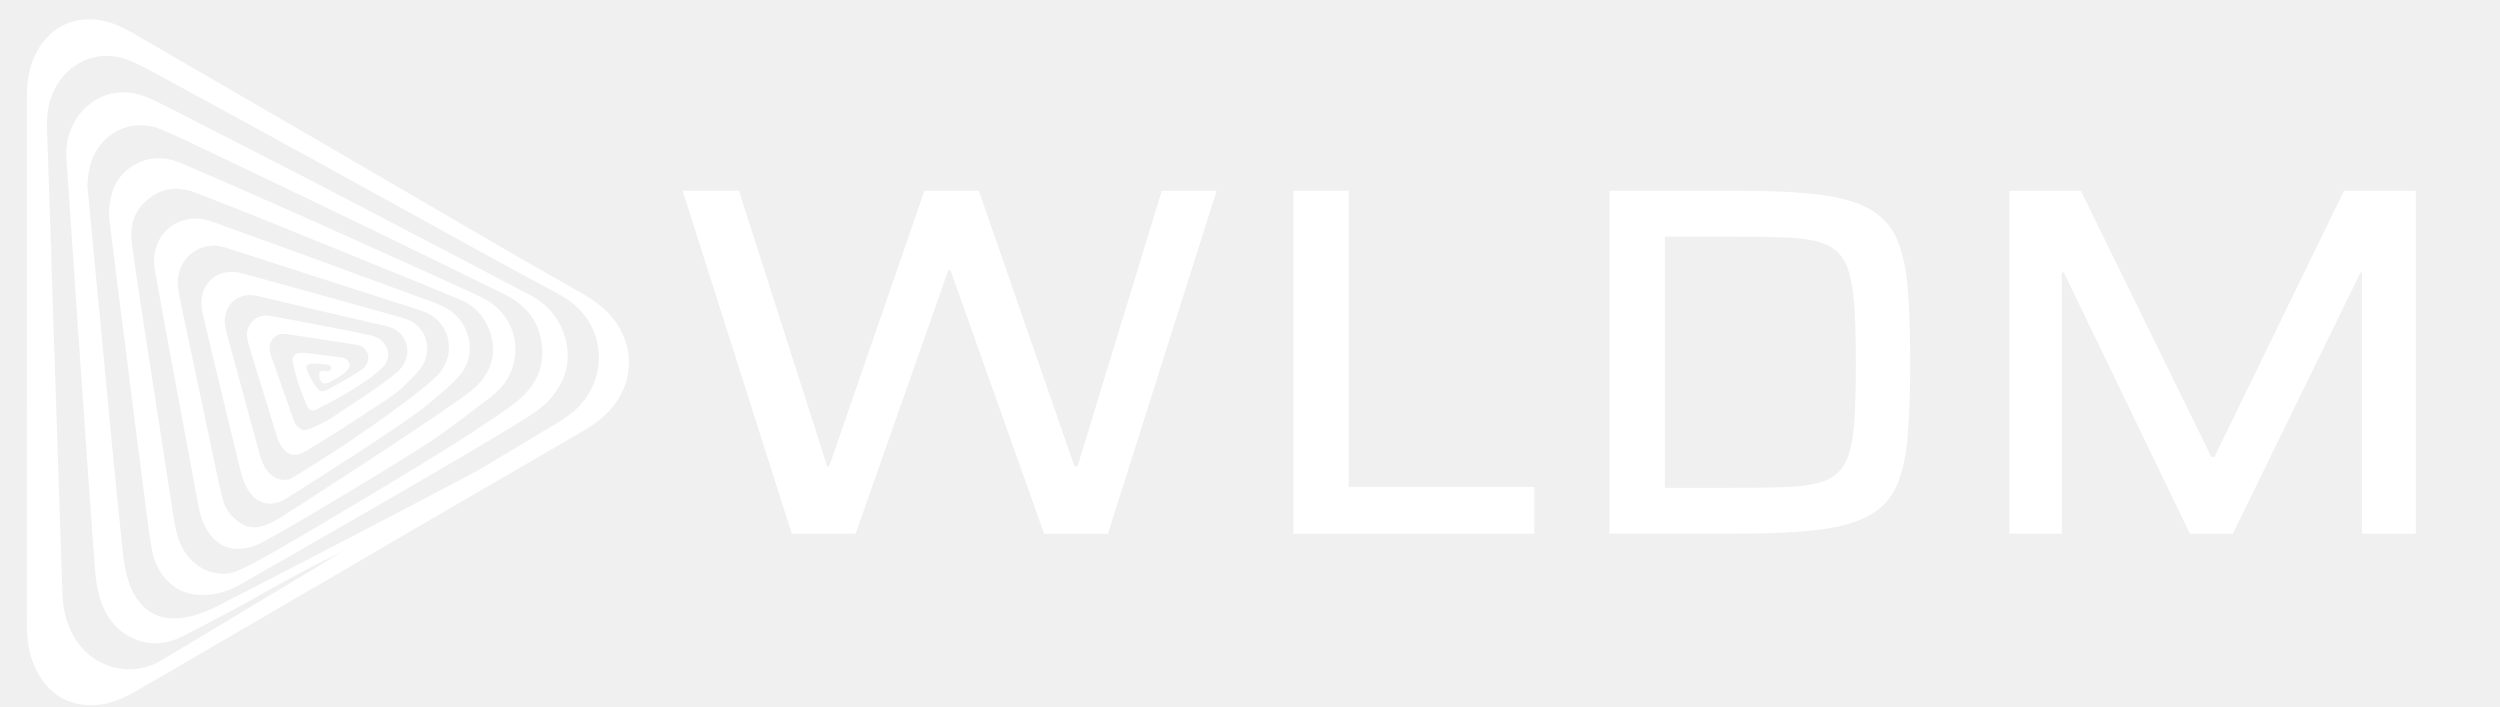
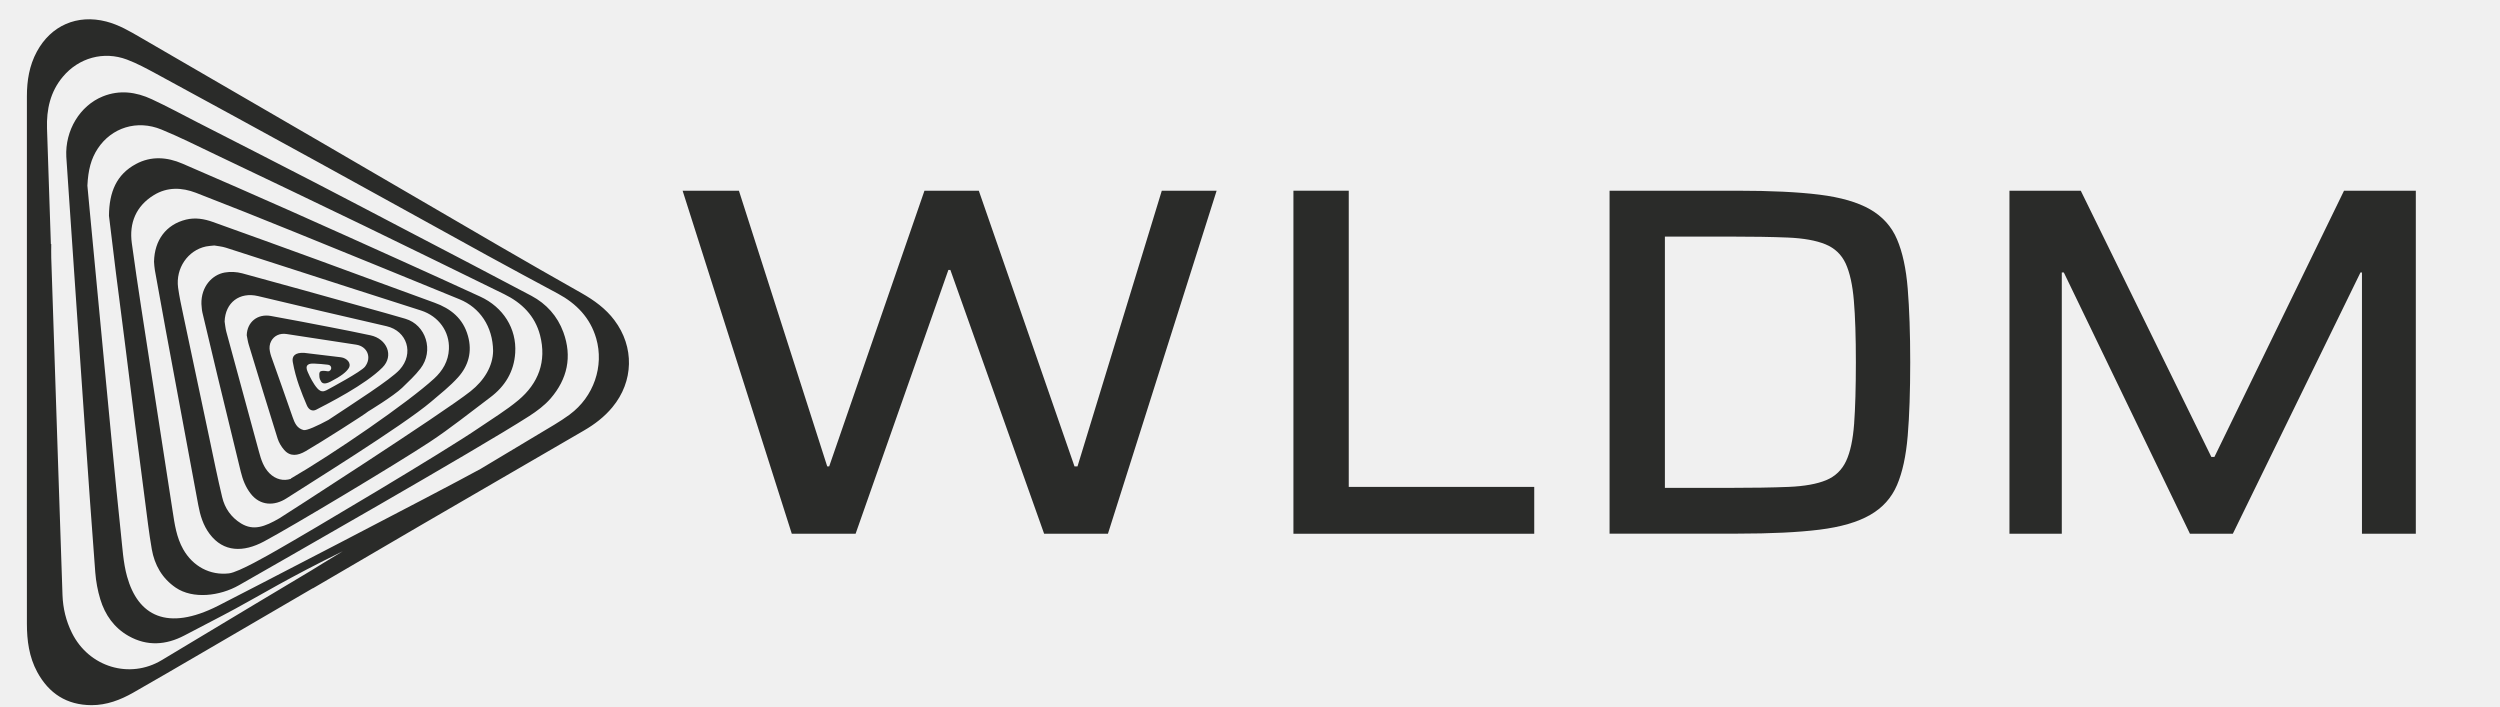
<svg xmlns="http://www.w3.org/2000/svg" id="Layer_2" data-name="Layer 2" viewBox="185 210 460 130">
  <defs>
    <style>
      .cls-1 {
        fill: none;
      }

      .cls-2 {
        clip-path: url(#clippath-1);
      }

      .cls-3 {
-         fill: #ffffff;
+         fill: #2a2b29;
      }

      .cls-4 {
        clip-path: url(#clippath);
      }
    </style>
    <clipPath id="clippath">
      <rect class="cls-1" width="841.89" height="595.28" />
    </clipPath>
    <clipPath id="clippath-1">
      <rect class="cls-1" width="841.89" height="595.28" />
    </clipPath>
  </defs>
  <g id="Layer_1-2" data-name="Layer 1">
    <g>
      <g class="cls-4">
        <path class="cls-3" d="M244.1,280.47s0,0,0,0c0,0-.01-.02-.02-.02-.01-.02-.02-.02.01.02" />
        <path class="cls-3" d="M289.81,286.29c-1.8,1.32-3.77,2.42-5.69,3.58-3.21,1.93-6.85,4.11-10.7,6.41-7.44,4.1-45.57,23.81-48.32,25.2-9.4,4.75-14.72,1.77-16.72-5.4-.72-2.59-.85-5.35-1.15-8.05-.56-5.19-1.05-10.4-1.56-15.6-.5-5.12-.99-10.24-1.47-15.37-.91-9.54-1.82-19.08-2.72-28.61-.16-1.65-.31-3.31-.4-4.29.14-2.88.67-4.94,1.9-6.81,2.54-3.86,7.22-5.37,11.72-3.52,3.36,1.38,6.62,3.02,9.91,4.59,9.19,4.38,18.38,8.77,27.55,13.2,8.55,4.13,17.06,8.34,25.6,12.5,3.27,1.6,5.68,3.99,6.61,7.56,1.24,4.8-.28,8.86-4.01,11.97-2.24,1.87-4.77,3.39-7.19,5.05-6.5,4.45-31.16,19.08-37.17,22.5-1.49.85-7.08,4.09-8.86,4.3-3.49.41-6.65-1.29-8.43-4.43-1.24-2.2-1.58-4.62-1.95-7.05-1.3-8.5-2.64-17-3.94-25.51-1.21-7.93-2.49-15.85-3.57-23.79-.5-3.67.76-6.79,4.04-8.81,2.5-1.54,5.17-1.43,7.78-.43,6.1,2.36,12.17,4.79,18.23,7.25,10.1,4.09,20.17,8.22,30.26,12.34,3.72,1.52,6.12,5,6.17,9.51-.04,2.75-1.58,5.38-4.14,7.41-5.1,4.05-34.82,23.17-35.19,23.38-2.72,1.57-4.77,2.33-7.05.94-1.82-1.12-2.99-2.79-3.47-4.83-.86-3.59-1.59-7.21-2.35-10.82-1.61-7.58-3.23-15.17-4.82-22.76-.35-1.65-.71-3.3-.94-4.97-.48-3.57,1.79-6.87,5.13-7.58.44-.09.89-.11,1.53-.18.6.11,1.4.17,2.15.41,7.86,2.52,15.7,5.07,23.56,7.6,4.11,1.33,8.24,2.63,12.35,3.96,3.23,1.05,5.26,3.87,5.11,7.1-.1,2.21-1.14,3.98-2.74,5.44-4.79,4.39-18.48,13.81-26.33,18.36v.06c-1.34.46-2.81.12-3.94-1.01-1.09-1.09-1.54-2.49-1.93-3.93-2-7.38-4.02-14.75-6.02-22.13-.16-.61-.21-1.24-.31-1.86.11-3.5,2.75-5.5,6.15-4.69,7.87,1.88,15.75,3.73,23.64,5.54,3.8.87,5.12,5.03,2.41,8.01-1.67,1.83-8.44,6.14-13.11,9.24-2,1.08-4.01,2-4.56,1.86-1.23-.31-1.65-1.31-2.03-2.41-1.28-3.74-2.63-7.45-3.94-11.18-.1-.29-.17-.59-.23-.89-.14-.64-.07-1.33.25-1.91.53-.96,1.56-1.47,2.82-1.28,4.27.65,8.54,1.3,12.81,1.96,2.06.32,2.91,2.37,1.62,4.05-.72.93-6.33,3.92-6.78,4.17-.24.13-.48.27-.74.33-.5.13-.91-.14-1.23-.49-.4-.44-.72-.96-1.02-1.48-.27-.47-.5-.95-.72-1.45-.16-.38-.39-.87-.17-1.25.19-.32.58-.38.92-.4.13,0,.26-.01.38,0,.85.02,1.7.12,2.54.21.34.03.59.25.61.6.01.31-.29.64-.61.61-.27-.02-.69-.13-1.1-.07-.4.06-.56.25-.47,1.11.04.33.16.59.31.83.21.34.63.6,1.76.02,1.94-1,2.84-1.73,3.3-2.43.62-.94-.32-1.9-1.4-2.04-2.4-.3-4.8-.58-6.74-.81-1.73-.11-2.33.62-2.13,1.68.58,3.21,1.63,5.7,2.58,7.95.37.88,1.04,1.17,1.72.83,2.17-1.13,9.05-4.59,12.2-7.77,2.17-2.18.81-5.28-2.19-5.92-2.4-.51-4.8-1-7.21-1.46-3.7-.72-7.41-1.43-11.12-2.1-2.47-.45-4.38,1.12-4.45,3.54.12.59.2,1.19.38,1.77,1.75,5.75,3.5,11.51,5.3,17.24.24.76.69,1.5,1.21,2.1,1.11,1.27,2.49,1.07,3.94.23,2.63-1.51,11.13-6.92,11.49-7.3,0,0,4.7-2.85,6.27-4.36,1.17-1.14,2.39-2.26,3.38-3.55,2.51-3.27,1.02-8.04-2.79-9.16-2.48-.73-4.97-1.42-7.46-2.11-7.52-2.1-15.03-4.21-22.56-6.25-1.01-.27-2.16-.33-3.19-.15-2.33.4-4.38,2.59-4.31,5.78.06.52.06,1.06.18,1.57.93,3.98,1.88,7.95,2.84,11.93,1.4,5.79,2.83,11.57,4.22,17.36.36,1.48.89,2.86,1.84,4.07,1.7,2.19,4.31,2.33,6.63.81,3.45-2.25,21.39-13.34,26.54-17.73,1.7-1.45,3.49-2.85,4.98-4.51,1.92-2.13,2.62-4.72,1.82-7.59-.89-3.22-3.13-5.04-6.18-6.14-7.17-2.59-14.31-5.26-21.47-7.87-6.42-2.34-12.84-4.67-19.27-6.97-1.61-.58-3.27-.86-4.98-.44-3.65.91-5.79,3.77-5.87,7.75.05.53.06,1.06.16,1.57.66,3.71,1.33,7.42,2.02,11.13,1.98,10.69,3.98,21.37,5.96,32.06.35,1.91.9,3.73,2.09,5.32,2.56,3.41,6.24,3.4,10,1.39,5.11-2.72,24.42-14.3,30.46-18.28,3.86-2.54,7.46-5.45,11.16-8.22,2.74-2.05,4.4-4.76,4.61-8.22.28-4.45-2.21-8.4-6.45-10.34-4.82-2.21-9.64-4.41-14.48-6.59-6.76-3.05-13.51-6.1-20.29-9.11-6.65-2.95-13.32-5.88-20.01-8.76-2.83-1.22-5.76-1.44-8.56.07-3.56,1.92-4.92,5.11-4.96,9.52.38,3.17.82,6.83,1.28,10.5.55,4.34,1.12,8.68,1.67,13.02.62,4.9,1.22,9.8,1.84,14.69.59,4.66,1.19,9.32,1.81,13.98.4,3.06.75,6.13,1.28,9.17.51,2.91,1.91,5.37,4.41,7.07,3.15,2.14,8.1,1.57,11.65-.46,6.82-3.91,43.79-24.95,53.38-31.11,1.43-.92,2.85-1.98,3.95-3.25,3.07-3.57,3.99-7.67,2.34-12.18-1.09-2.97-3.11-5.22-5.88-6.7-7.43-3.95-14.91-7.82-22.36-11.72-5.78-3.02-11.54-6.06-17.33-9.05-7.24-3.74-14.5-7.44-21.76-11.15-2.79-1.43-5.56-2.93-8.4-4.25-2.89-1.35-5.92-1.76-8.99-.53-4.25,1.71-6.99,6.28-6.74,11.12.18,2.76.37,5.53.56,8.29.51,7.51,1.02,15.01,1.54,22.52.43,6.32.86,12.64,1.31,18.96.62,8.9,1.23,17.8,1.92,26.7.13,1.67.44,3.36.93,4.96.87,2.87,2.56,5.25,5.2,6.74,3.4,1.92,6.88,1.69,10.28-.1,3.46-1.83,6.14-3.17,9.35-4.91,4.82-2.6,9.6-5.59,19.78-10.58-2.06,1.23-5.83,3.56-5.83,3.56-.04.02-18.37,10.98-27.47,16.47-5.91,3.56-13.42,1.29-16.54-5.02-1.09-2.2-1.64-4.51-1.73-6.93-.29-8.23-.55-16.47-.83-24.7-.41-12.46-.83-24.91-1.24-37.37-.03-.84,0-1.69,0-2.53h-.07c-.24-7.1-.49-14.2-.71-21.3-.11-3.48.61-6.73,2.9-9.47,2.93-3.51,7.52-4.79,11.81-3.18,1.86.7,3.64,1.67,5.4,2.62,9.99,5.43,19.98,10.88,29.94,16.35,10.32,5.66,20.6,11.38,30.92,17.05,4.32,2.38,8.68,4.7,13.02,7.04,3.42,1.84,5.96,4.45,7.06,8.24,1.48,5.11-.45,10.75-4.86,14M298.06,268.93c-1.62-2.16-3.74-3.68-6.06-5-5.1-2.89-10.19-5.78-15.25-8.73-11-6.39-21.98-12.81-32.97-19.2-10.95-6.37-21.91-12.71-32.87-19.07-2.03-1.18-4.04-2.37-6.36-2.97-5.34-1.37-10.17.72-12.78,5.56-1.38,2.56-1.82,5.32-1.82,8.18,0,16.21,0,32.43,0,48.65h0v7.05c0,13.79-.02,27.57,0,41.36,0,3.09.4,6.12,1.9,8.89,2.14,3.95,5.43,6.08,9.99,6.1,2.78,0,5.29-.95,7.65-2.29,4.08-2.32,8.14-4.7,12.2-7.06,6.96-4.05,13.91-8.11,20.87-12.17v.03c4.54-2.64,15.09-8.82,19.62-11.47,10.08-5.87,20.17-11.72,30.26-17.57,1.98-1.15,3.77-2.51,5.24-4.29,3.93-4.74,4.07-11.09.37-16.01" />
      </g>
      <polygon class="cls-3" points="330.69 308.21 310.6 245.09 320.96 245.09 337.21 295.82 337.57 295.82 355.1 245.09 365.1 245.09 382.71 295.82 383.26 295.82 398.77 245.09 408.86 245.09 388.86 308.21 377.12 308.21 359.87 259.67 359.5 259.67 342.43 308.21 330.69 308.21" />
      <polygon class="cls-3" points="422.99 308.21 422.99 245.09 433.17 245.09 433.17 299.59 467.3 299.59 467.3 308.21 422.99 308.21" />
      <g class="cls-2">
        <path class="cls-3" d="M481.16,308.21v-63.12h23.49c6.18,0,11.22.24,15.14.73,3.91.49,7.02,1.39,9.31,2.7,2.29,1.32,3.95,3.15,4.95,5.51,1.01,2.35,1.67,5.38,1.97,9.08.3,3.7.46,8.21.46,13.53s-.15,9.83-.46,13.53c-.31,3.7-.96,6.73-1.97,9.08-1.01,2.36-2.66,4.19-4.95,5.5-2.29,1.32-5.4,2.22-9.31,2.71-3.92.49-8.96.73-15.14.73h-23.49ZM491.34,299.77h11.65c4.46,0,8.16-.06,11.1-.18,2.94-.12,5.24-.54,6.93-1.24,1.68-.7,2.9-1.88,3.67-3.53.77-1.65,1.25-3.93,1.47-6.84.21-2.9.32-6.68.32-11.33s-.12-8.42-.37-11.33c-.24-2.9-.75-5.18-1.51-6.84-.77-1.65-2.01-2.83-3.72-3.53-1.71-.7-4.02-1.12-6.93-1.24-2.91-.12-6.56-.18-10.96-.18h-11.65v46.24Z" />
      </g>
      <polygon class="cls-3" points="554.74 308.21 554.74 245.09 567.86 245.09 591.89 294.08 592.45 294.08 616.3 245.09 629.51 245.09 629.51 308.21 619.6 308.21 619.6 260.13 619.33 260.13 595.84 308.21 587.95 308.21 564.74 260.13 564.37 260.13 564.37 308.21 554.74 308.21" />
    </g>
  </g>
</svg>
